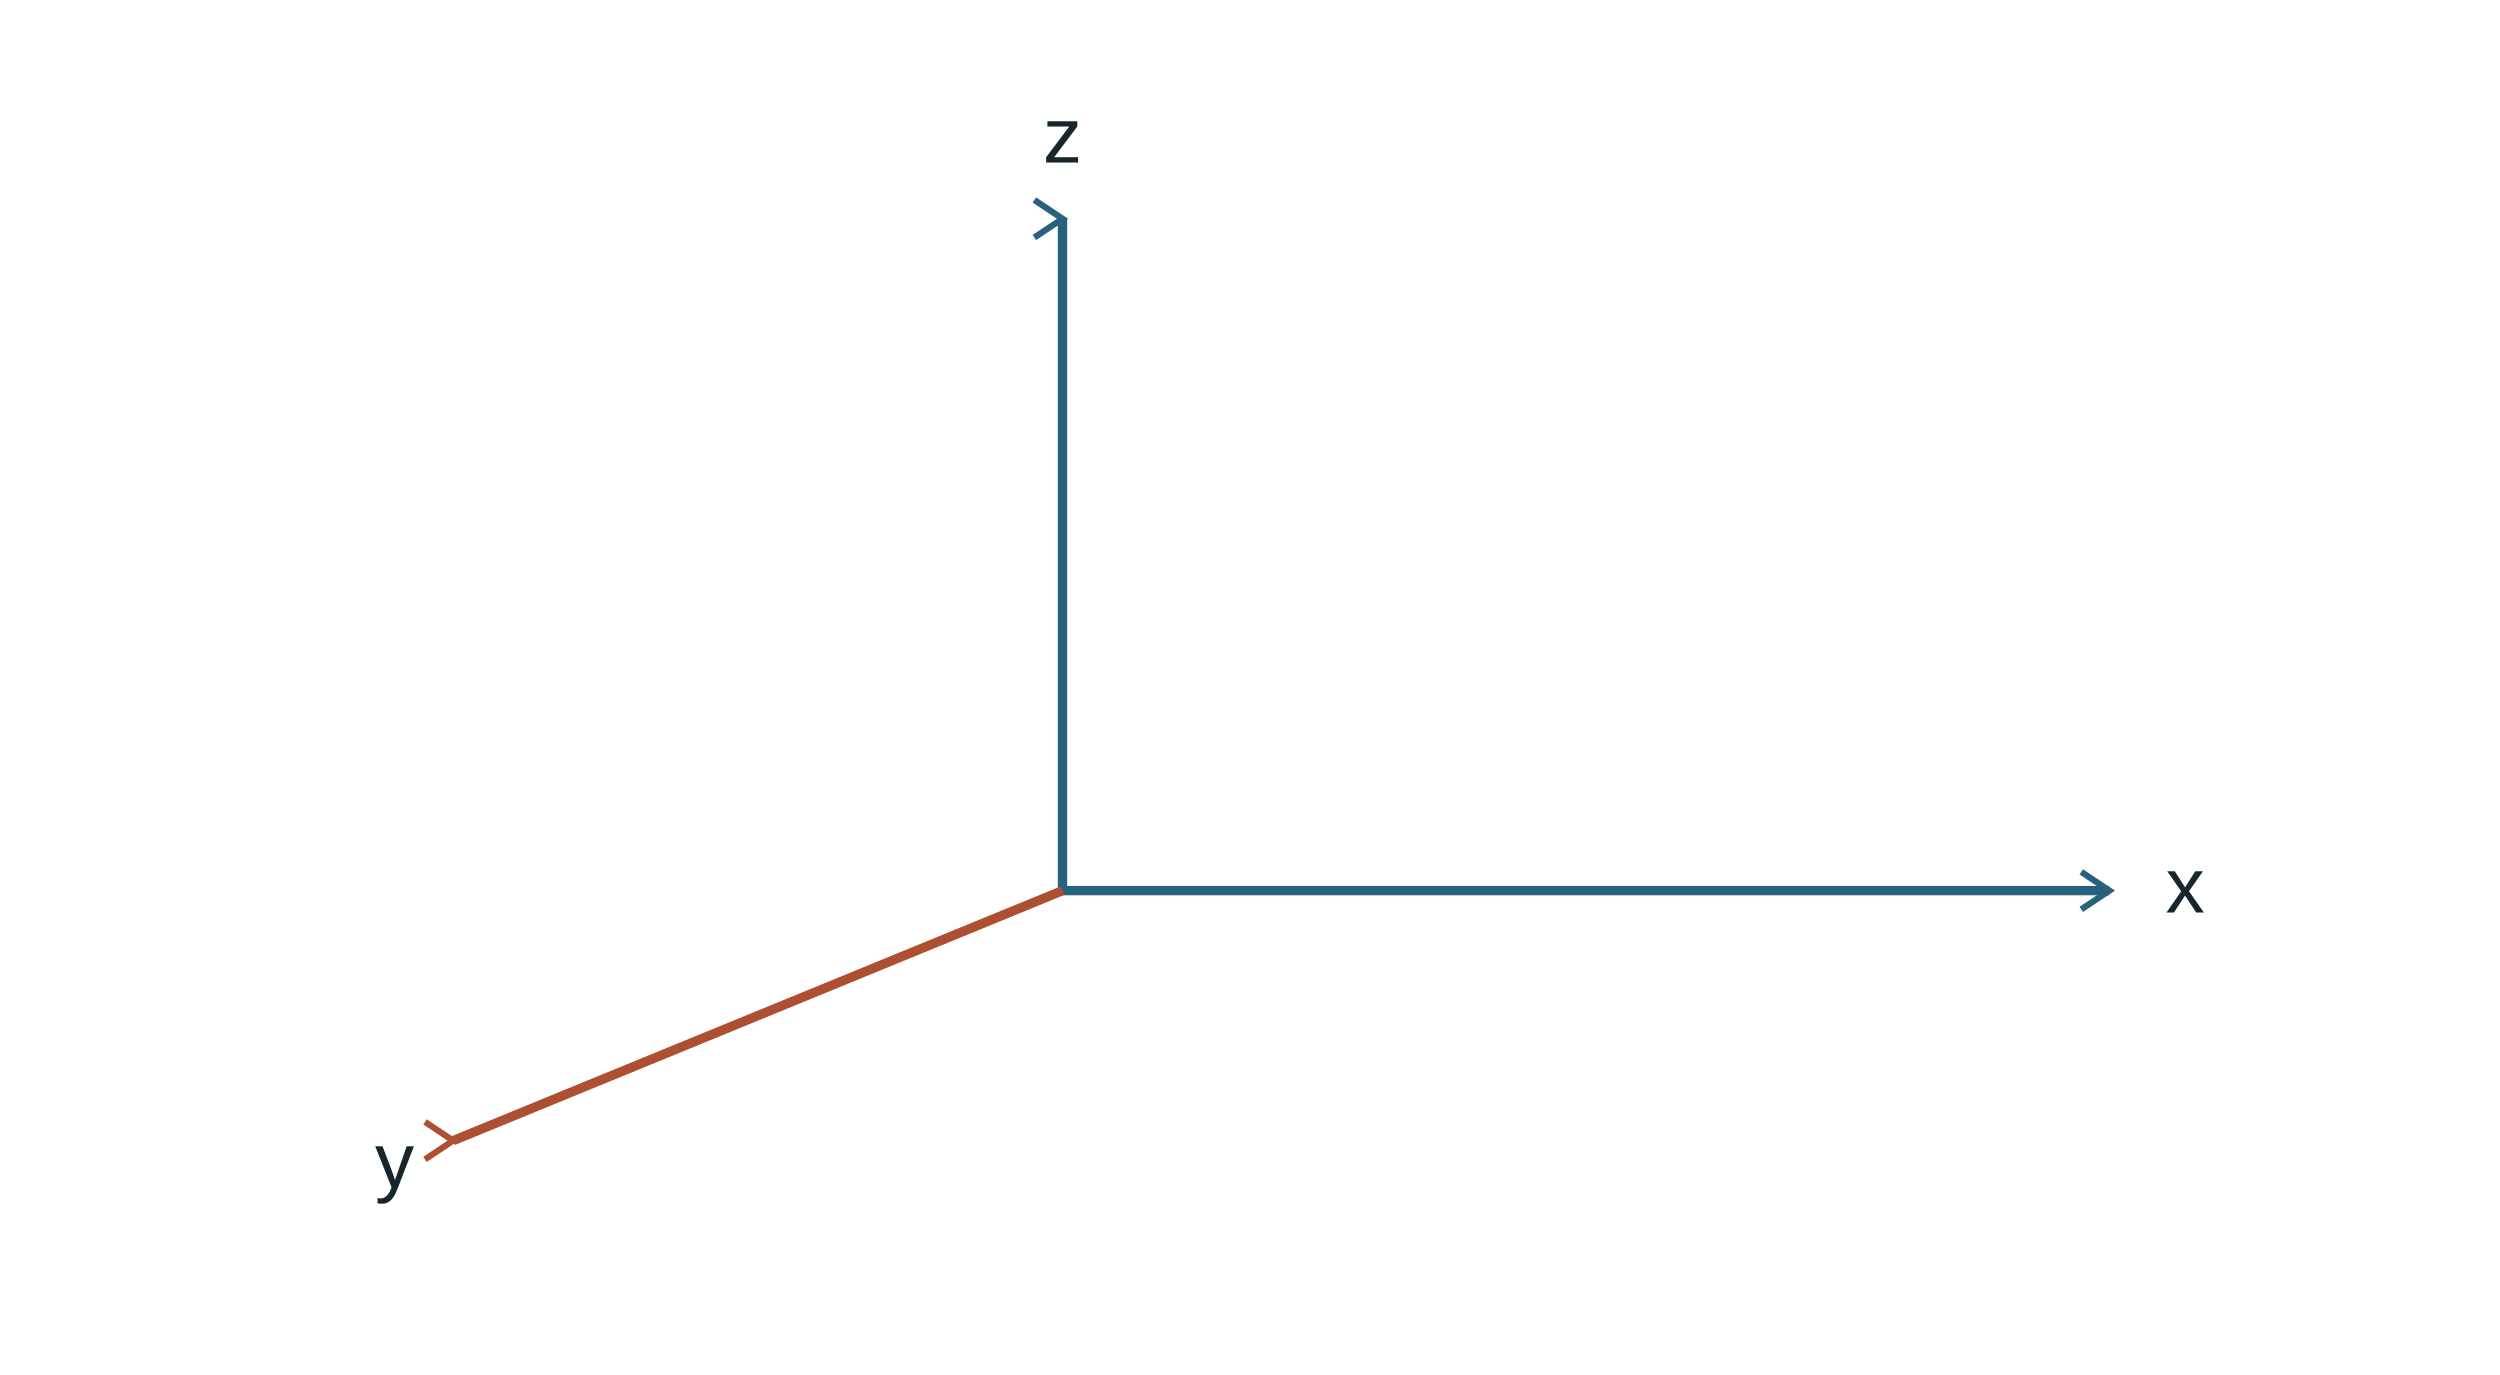
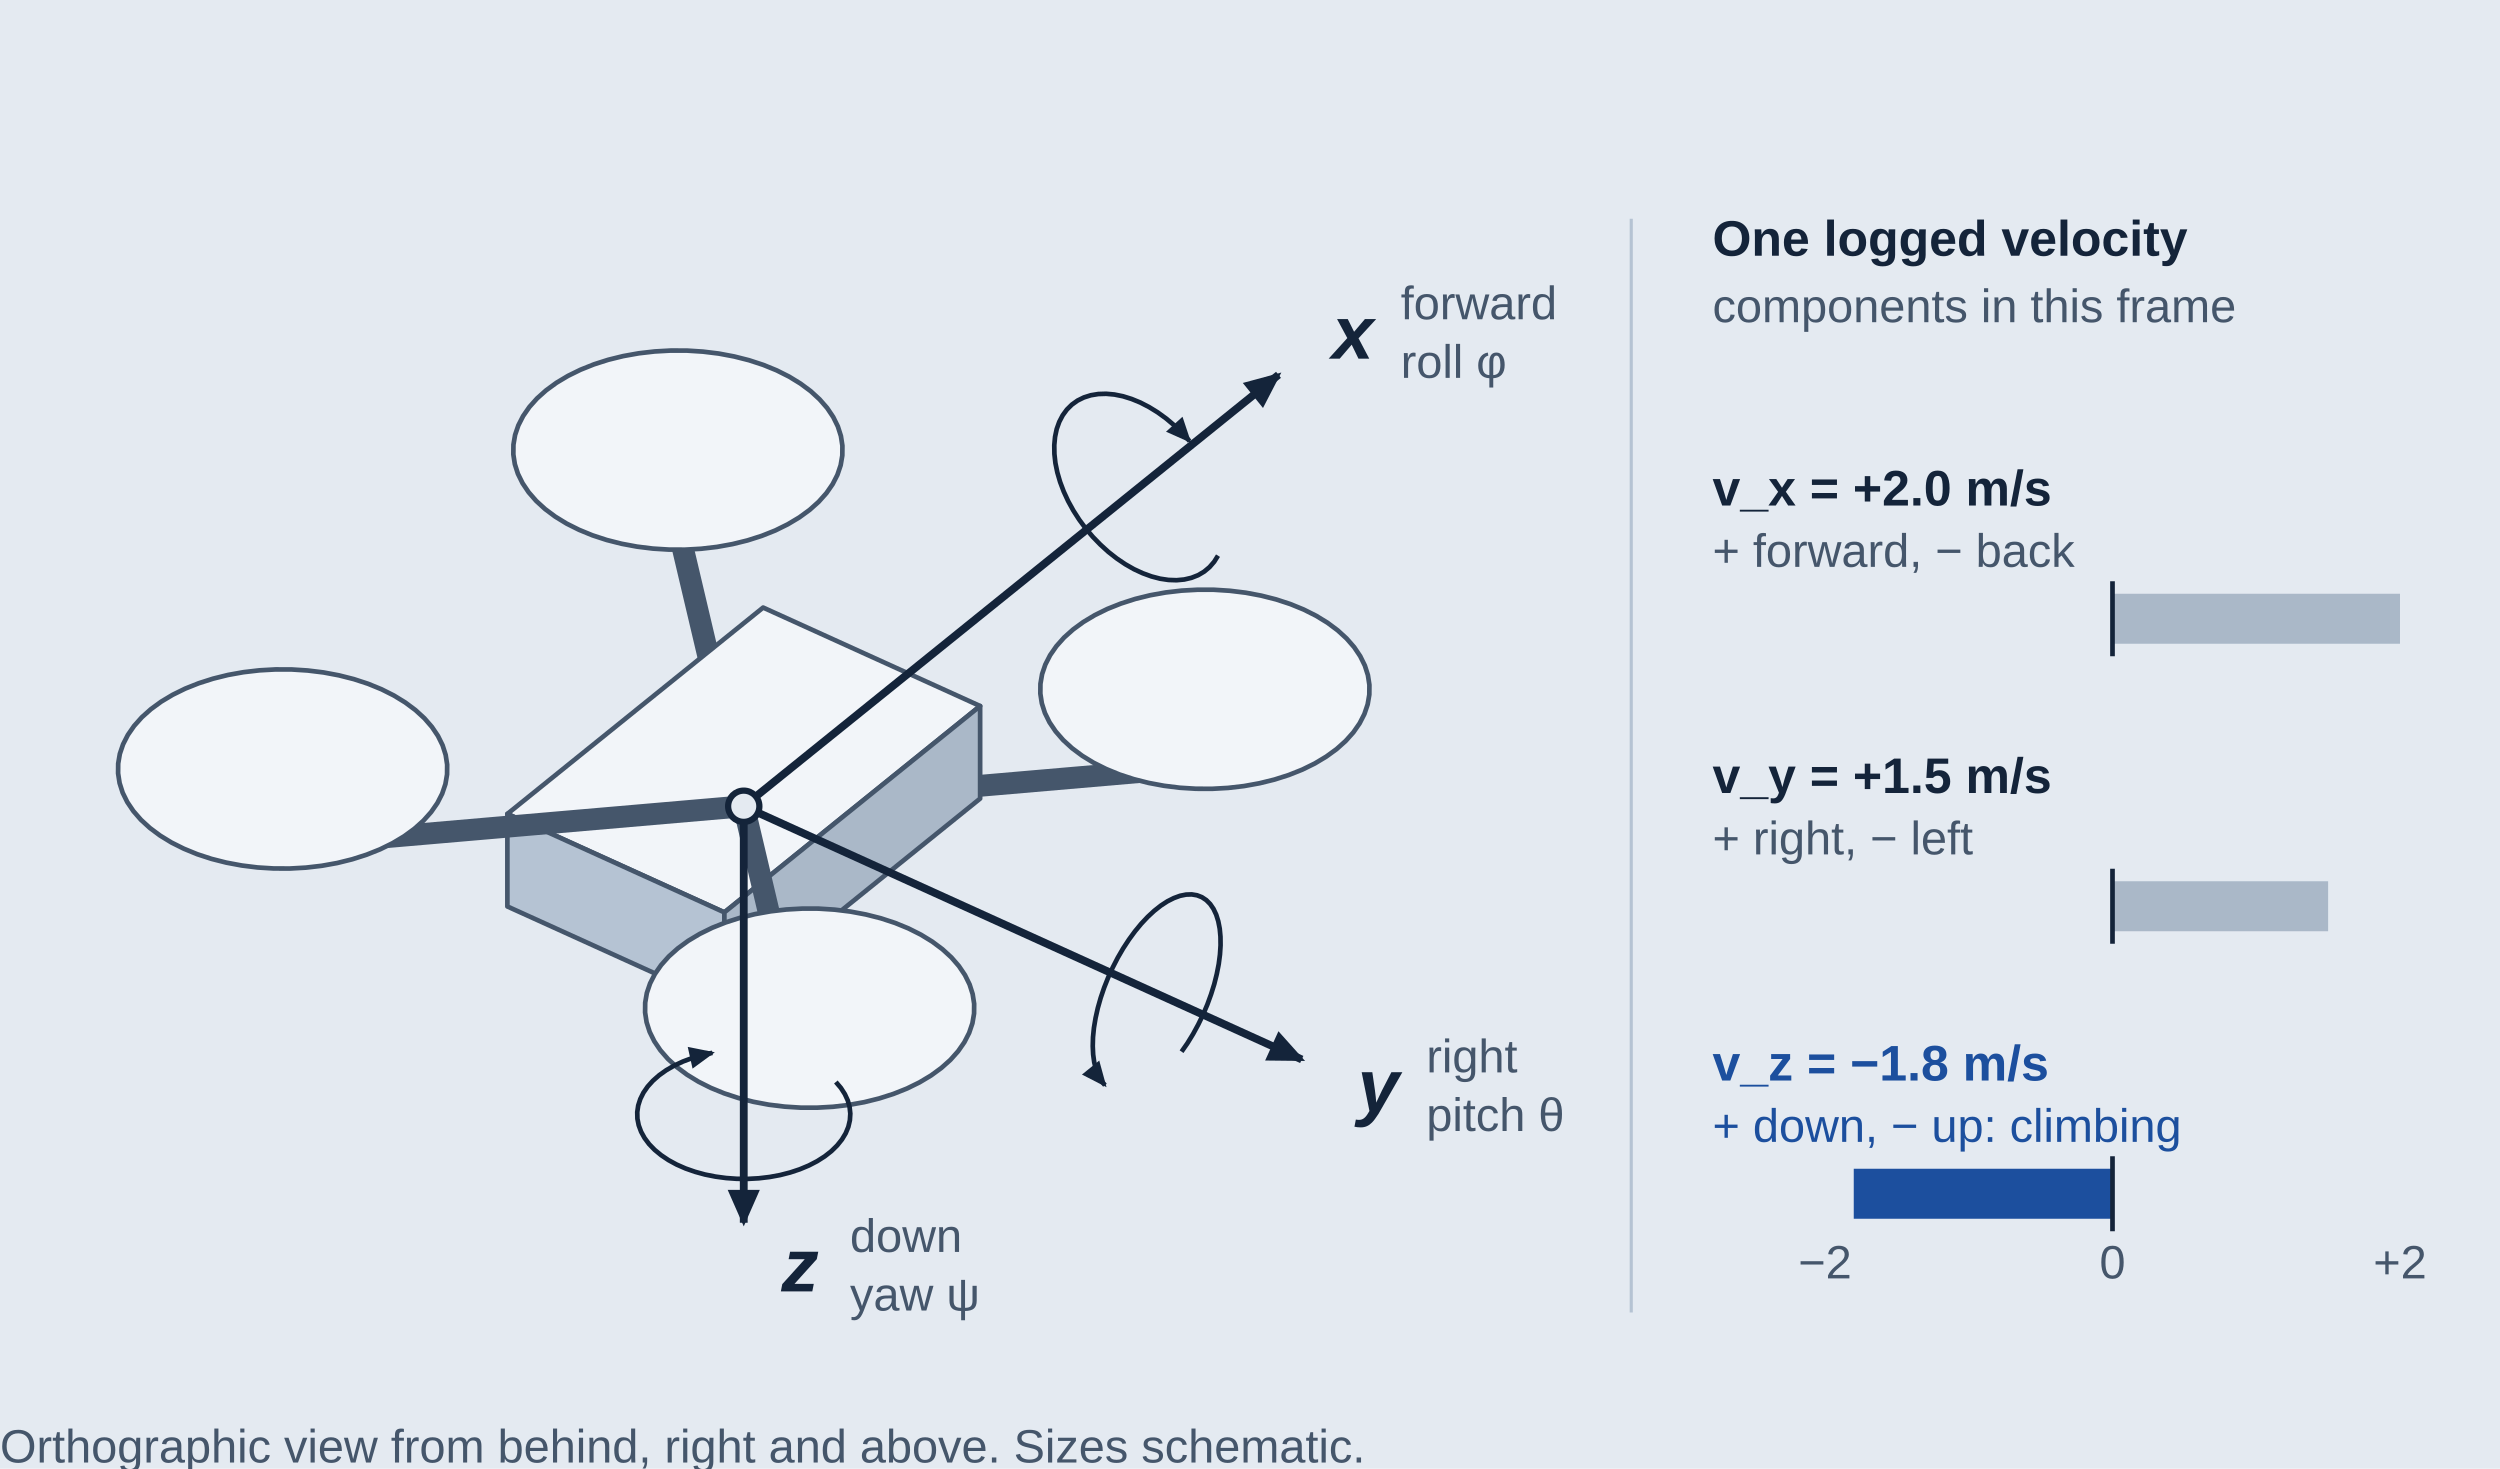
- <svg xmlns="http://www.w3.org/2000/svg" aria-labelledby="g-coordinate-frame-coordinate-frame-title g-coordinate-frame-coordinate-frame-desc" role="img" viewBox="0 0 800 440">
-   <g data-part="drawing">
-     <line stroke="#28617b" stroke-width="3" x1="340" x2="675" y1="285" y2="285" />
-     <path d="M666 279L675 285L666 291" fill="none" stroke="#28617b" stroke-width="2" />
-     <line stroke="#28617b" stroke-width="3" x1="340" x2="340" y1="285" y2="70" />
-     <path d="M331 64L340 70L331 76" fill="none" stroke="#28617b" stroke-width="2" />
-     <line stroke="#ae4f31" stroke-width="3" x1="340" x2="145" y1="285" y2="365" />
-     <path d="M136 359L145 365L136 371" fill="none" stroke="#ae4f31" stroke-width="2" />
-     <text fill="#17252d" font-family="Arial, sans-serif" font-size="25" text-anchor="start" x="693" y="292">x</text>
-     <text fill="#17252d" font-family="Arial, sans-serif" font-size="25" text-anchor="middle" x="340" y="52">z</text>
-     <text fill="#17252d" font-family="Arial, sans-serif" font-size="25" text-anchor="start" x="120" y="380">y</text>
+ <svg xmlns="http://www.w3.org/2000/svg" viewBox="0 0 800 470" width="800" height="470" role="img" aria-labelledby="coordinate-frame-fig-title coordinate-frame-fig-desc" id="coordinate-frame-fig" class="ss-fig" font-family="&quot;Avenir Next&quot;,&quot;Segoe UI&quot;,&quot;Helvetica Neue&quot;,&quot;Liberation Sans&quot;,Arial,sans-serif,&quot;Hiragino Sans&quot;,&quot;Noto Sans JP&quot;,&quot;Yu Gothic&quot;,&quot;Meiryo&quot;,&quot;IPAPGothic&quot;,sans-serif" style="overflow:visible;">
+   <rect x="0" y="0" width="800" height="470" fill="#e4eaf1" />
+   <defs>
+     <marker id="coordinate-frame-fig-ink" viewBox="0 0 10 10" refX="9" refY="5" markerWidth="11.7" markerHeight="11.7" markerUnits="userSpaceOnUse" orient="auto-start-reverse">
+       <path d="M0 0.6L10 5L0 9.4Z" fill="#14243a" />
+     </marker>
+     <marker id="coordinate-frame-fig-ink-s" viewBox="0 0 10 10" refX="9" refY="5" markerWidth="8.1" markerHeight="8.1" markerUnits="userSpaceOnUse" orient="auto-start-reverse">
+       <path d="M0 0.6L10 5L0 9.4Z" fill="#14243a" />
+     </marker>
+     <marker id="coordinate-frame-fig-acc" viewBox="0 0 10 10" refX="9" refY="5" markerWidth="10.8" markerHeight="10.8" markerUnits="userSpaceOnUse" orient="auto-start-reverse">
+       <path d="M0 0.6L10 5L0 9.4Z" fill="#1c4f9e" />
+     </marker>
+   </defs>
+   <g>
+     <path d="M238 258L385.56 245.24" stroke="#45566b" stroke-width="7" stroke-linecap="round" />
+     <path d="M385.56 245.24L385.56 220.56" stroke="#45566b" stroke-width="4" />
+     <path d="M417.18 195.05L421.16 197.05L424.8 199.28L428.06 201.71L430.91 204.32L433.32 207.08L435.27 209.98L436.75 212.98L437.73 216.05L438.21 219.17L438.18 222.3L437.65 225.41L436.61 228.48L435.08 231.47L433.08 234.35L430.62 237.1L427.72 239.7L424.42 242.1L420.74 244.31L416.73 246.28L412.41 248L407.84 249.46L403.05 250.64L398.09 251.54L393.01 252.13L387.86 252.42L382.69 252.4L377.55 252.08L372.48 251.45L367.54 250.53L362.77 249.32L358.22 247.83L353.94 246.07L349.96 244.08L346.32 241.85L343.06 239.42L340.21 236.81L337.8 234.04L335.85 231.15L334.37 228.15L333.39 225.07L332.91 221.96L332.94 218.83L333.47 215.72L334.51 212.65L336.04 209.66L338.04 206.78L340.5 204.02L343.4 201.43L346.7 199.02L350.38 196.82L354.39 194.85L358.71 193.13L363.28 191.66L368.07 190.48L373.03 189.59L378.11 189L383.26 188.71L388.43 188.72L393.57 189.05L398.64 189.67L403.58 190.6L408.35 191.81L412.9 193.3L417.18 195.05Z" fill="#f2f5f9" stroke="#45566b" stroke-width="1.5" />
  </g>
+   <g>
+     <path d="M238 258L216.92 168.71" stroke="#45566b" stroke-width="7" stroke-linecap="round" />
+     <path d="M216.92 168.71L216.92 144.03" stroke="#45566b" stroke-width="4" />
+     <path d="M248.54 118.52L252.52 120.52L256.16 122.75L259.42 125.17L262.27 127.79L264.68 130.55L266.63 133.45L268.11 136.45L269.09 139.52L269.57 142.64L269.54 145.77L269.01 148.88L267.97 151.95L266.44 154.94L264.44 157.82L261.98 160.57L259.08 163.17L255.78 165.57L252.1 167.77L248.09 169.75L243.77 171.47L239.2 172.93L234.41 174.11L229.45 175.01L224.37 175.6L219.22 175.89L214.05 175.87L208.91 175.55L203.84 174.92L198.9 174L194.13 172.79L189.58 171.3L185.3 169.54L181.32 167.55L177.68 165.32L174.42 162.89L171.57 160.28L169.16 157.51L167.21 154.61L165.73 151.61L164.75 148.54L164.27 145.43L164.3 142.3L164.83 139.18L165.87 136.12L167.4 133.13L169.4 130.24L171.86 127.49L174.76 124.9L178.06 122.49L181.74 120.29L185.75 118.32L190.07 116.59L194.64 115.13L199.43 113.95L204.39 113.06L209.47 112.47L214.62 112.18L219.79 112.19L224.93 112.52L230 113.14L234.94 114.07L239.71 115.28L244.26 116.77L248.54 118.52Z" fill="#f2f5f9" stroke="#45566b" stroke-width="1.5" />
+   </g>
+   <path d="M162.36 260.45L244.2 194.42L313.64 225.93L231.8 291.96Z" fill="#f2f5f9" stroke="#45566b" stroke-width="1.5" stroke-linejoin="round" />
+   <path d="M162.36 260.45L231.8 291.96L231.8 321.58L162.36 290.07Z" fill="#b5c3d3" stroke="#45566b" stroke-width="1.5" stroke-linejoin="round" />
+   <path d="M231.8 291.96L313.64 225.93L313.64 255.55L231.8 321.58Z" fill="#aab8c8" stroke="#45566b" stroke-width="1.5" stroke-linejoin="round" />
+   <g>
+     <path d="M238 258L259.08 347.29" stroke="#45566b" stroke-width="7" stroke-linecap="round" />
+     <path d="M259.08 347.29L259.08 322.61" stroke="#45566b" stroke-width="4" />
+     <path d="M290.7 297.09L294.68 299.09L298.32 301.32L301.58 303.75L304.43 306.36L306.84 309.13L308.79 312.02L310.27 315.02L311.25 318.1L311.73 321.21L311.7 324.34L311.17 327.45L310.13 330.52L308.6 333.51L306.6 336.39L304.14 339.15L301.24 341.74L297.94 344.15L294.26 346.35L290.25 348.32L285.93 350.04L281.36 351.5L276.57 352.69L271.61 353.58L266.53 354.17L261.38 354.46L256.21 354.45L251.07 354.12L246 353.5L241.06 352.57L236.29 351.36L231.74 349.87L227.46 348.12L223.48 346.12L219.84 343.89L216.58 341.46L213.73 338.85L211.32 336.08L209.37 333.19L207.89 330.19L206.91 327.11L206.43 324L206.46 320.87L206.99 317.76L208.03 314.69L209.56 311.7L211.56 308.82L214.02 306.06L216.92 303.47L220.22 301.06L223.9 298.86L227.91 296.89L232.23 295.17L236.8 293.71L241.59 292.52L246.55 291.63L251.63 291.04L256.78 290.75L261.95 290.76L267.09 291.09L272.16 291.71L277.1 292.64L281.87 293.85L286.42 295.34L290.7 297.09Z" fill="#f2f5f9" stroke="#45566b" stroke-width="1.5" />
+   </g>
+   <g>
+     <path d="M238 258L90.44 270.76" stroke="#45566b" stroke-width="7" stroke-linecap="round" />
+     <path d="M90.44 270.76L90.44 246.07" stroke="#45566b" stroke-width="4" />
+     <path d="M122.06 220.56L126.04 222.56L129.68 224.79L132.94 227.22L135.79 229.83L138.2 232.6L140.15 235.49L141.63 238.49L142.61 241.56L143.09 244.68L143.06 247.81L142.53 250.92L141.49 253.99L139.96 256.98L137.96 259.86L135.5 262.61L132.6 265.21L129.3 267.62L125.62 269.82L121.61 271.79L117.29 273.51L112.72 274.97L107.93 276.16L102.97 277.05L97.89 277.64L92.74 277.93L87.57 277.91L82.43 277.59L77.36 276.96L72.42 276.04L67.65 274.83L63.1 273.34L58.82 271.58L54.84 269.59L51.2 267.36L47.94 264.93L45.09 262.32L42.68 259.55L40.73 256.66L39.25 253.66L38.27 250.58L37.79 247.47L37.82 244.34L38.35 241.23L39.39 238.16L40.92 235.17L42.92 232.29L45.38 229.53L48.28 226.94L51.58 224.53L55.26 222.33L59.27 220.36L63.59 218.64L68.16 217.18L72.95 215.99L77.91 215.1L82.99 214.51L88.14 214.22L93.31 214.23L98.45 214.56L103.52 215.18L108.46 216.11L113.23 217.32L117.78 218.81L122.06 220.56Z" fill="#f2f5f9" stroke="#45566b" stroke-width="1.5" />
+   </g>
+   <g>
+     <path d="M238 258L409.12 119.94" stroke="#14243a" stroke-width="2.5" marker-end="url(#coordinate-frame-fig-ink)" />
+     <path d="M389.76 177.81L388.53 179.77L387.05 181.48L385.34 182.91L383.4 184.06L381.27 184.9L378.96 185.44L376.5 185.67L373.91 185.58L371.23 185.18L368.48 184.46L365.68 183.44L362.87 182.14L360.09 180.55L357.35 178.7L354.68 176.61L352.13 174.29L349.7 171.79L347.43 169.11L345.35 166.3L343.47 163.37L341.81 160.36L340.4 157.31L339.24 154.24L338.35 151.19L337.73 148.18L337.41 145.26L337.37 142.45L337.62 139.78L338.15 137.28L338.97 134.98L340.06 132.9L341.4 131.06L343 129.48L344.82 128.18L346.85 127.18L349.07 126.48L351.46 126.09L353.98 126.01L356.62 126.25L359.34 126.8L362.12 127.67L364.92 128.82L367.72 130.27L370.49 131.98L373.2 133.95L375.81 136.15L378.31 138.56L380.66 141.15" fill="none" stroke="#14243a" stroke-width="1.5" marker-end="url(#coordinate-frame-fig-ink-s)" />
+     <text x="426.23" y="114.78" font-size="24" fill="#14243a" font-weight="700" font-style="italic">x</text>
+     <text x="448.23" y="102.16" font-size="15" fill="#45566b">
+       <tspan x="448.23" y="102.16">forward</tspan>
+       <tspan x="448.23" dy="18.75">roll φ</tspan>
+     </text>
+   </g>
+   <g>
+     <path d="M238 258L416.56 339.03" stroke="#14243a" stroke-width="2.5" marker-end="url(#coordinate-frame-fig-ink)" />
+     <path d="M378.1 336.54L380 333.8L381.79 330.88L383.45 327.83L384.98 324.67L386.35 321.45L387.54 318.18L388.56 314.92L389.37 311.68L389.99 308.52L390.39 305.45L390.58 302.52L390.55 299.75L390.31 297.17L389.85 294.81L389.19 292.7L388.32 290.85L387.26 289.29L386.02 288.04L384.61 287.1L383.05 286.49L381.35 286.21L379.53 286.27L377.61 286.66L375.62 287.39L373.56 288.43L371.47 289.79L369.37 291.45L367.27 293.39L365.2 295.59L363.19 298.03L361.25 300.68L359.4 303.51L357.67 306.49L356.07 309.6L354.62 312.79L353.33 316.04L352.22 319.31L351.3 322.56L350.58 325.77L350.06 328.89L349.76 331.9L349.68 334.76L349.81 337.44L350.15 339.92L350.71 342.16L351.47 344.15L352.43 345.86L353.58 347.28" fill="none" stroke="#14243a" stroke-width="1.5" marker-end="url(#coordinate-frame-fig-ink-s)" />
+     <text x="434.42" y="355.78" font-size="24" fill="#14243a" font-weight="700" font-style="italic">y</text>
+     <text x="456.42" y="343.16" font-size="15" fill="#45566b">
+       <tspan x="456.42" y="343.16">right</tspan>
+       <tspan x="456.42" dy="18.75">pitch θ</tspan>
+     </text>
+   </g>
+   <g>
+     <path d="M238 258L238 391.28" stroke="#14243a" stroke-width="2.5" marker-end="url(#coordinate-frame-fig-ink)" />
+     <path d="M267.47 346.24L269.08 348.13L270.35 350.11L271.29 352.15L271.87 354.25L272.1 356.36L271.96 358.49L271.47 360.59L270.62 362.65L269.42 364.64L267.89 366.55L266.05 368.36L263.91 370.04L261.49 371.58L258.83 372.96L255.94 374.17L252.87 375.19L249.64 376.02L246.28 376.64L242.84 377.05L239.35 377.24L235.84 377.22L232.35 376.97L228.93 376.51L225.6 375.85L222.4 374.97L219.37 373.91L216.53 372.66L213.92 371.24L211.57 369.66L209.49 367.95L207.72 366.12L206.27 364.18L205.16 362.17L204.39 360.1L203.97 357.99L203.92 355.87L204.23 353.75L204.9 351.67L205.91 349.64L207.27 347.68L208.95 345.82L210.94 344.07L213.22 342.45L215.75 340.99L218.53 339.69L221.51 338.57L224.66 337.64L227.96 336.91" fill="none" stroke="#14243a" stroke-width="1.5" marker-end="url(#coordinate-frame-fig-ink-s)" />
+     <text x="250" y="413.25" font-size="24" fill="#14243a" font-weight="700" font-style="italic">z</text>
+     <text x="272" y="400.63" font-size="15" fill="#45566b">
+       <tspan x="272" y="400.63">down</tspan>
+       <tspan x="272" dy="18.75">yaw ψ</tspan>
+     </text>
+   </g>
+   <circle cx="238" cy="258" r="5" fill="#e4eaf1" stroke="#14243a" stroke-width="2" />
+   <line fill="none" x1="522" x2="522" y1="70" y2="420" stroke="#b5c3d3" />
+   <g>
+     <text x="548" y="81.84" font-size="16" fill="#14243a" font-weight="700">One logged velocity</text>
+     <text x="548" y="103.1" font-size="15" fill="#45566b">components in this frame</text>
+     <text x="584" y="409.1" font-size="15" text-anchor="middle" fill="#45566b">−2</text>
+     <text x="676" y="409.1" font-size="15" text-anchor="middle" fill="#45566b">0</text>
+     <text x="768" y="409.1" font-size="15" text-anchor="middle" fill="#45566b">+2</text>
+     <g>
+       <text x="548" y="161.76" font-size="16" fill="#14243a" font-weight="700">v_x = +2.0 m/s</text>
+       <text x="548" y="181.4" font-size="15" fill="#45566b">+ forward, − back</text>
+       <rect x="676" y="190" width="92" height="16" fill="#aab8c8" />
+       <line fill="none" x1="676" x2="676" y1="186" y2="210" stroke="#14243a" stroke-width="1.5" />
+     </g>
+     <g>
+       <text x="548" y="253.76" font-size="16" fill="#14243a" font-weight="700">v_y = +1.5 m/s</text>
+       <text x="548" y="273.4" font-size="15" fill="#45566b">+ right, − left</text>
+       <rect x="676" y="282" width="69" height="16" fill="#aab8c8" />
+       <line fill="none" x1="676" x2="676" y1="278" y2="302" stroke="#14243a" stroke-width="1.5" />
+     </g>
+     <g>
+       <text x="548" y="345.76" font-size="16" fill="#1c4f9e" font-weight="700">v_z = −1.8 m/s</text>
+       <text x="548" y="365.4" font-size="15" fill="#1c4f9e">+ down, − up: climbing</text>
+       <rect x="593.2" y="374" width="82.8" height="16" fill="#1c4f9e" />
+       <line fill="none" x1="676" x2="676" y1="370" y2="394" stroke="#14243a" stroke-width="1.5" />
+     </g>
+   </g>
+   <text x="0" y="468" font-size="15" fill="#45566b">Orthographic view from behind, right and above. Sizes schematic.</text>
</svg>
